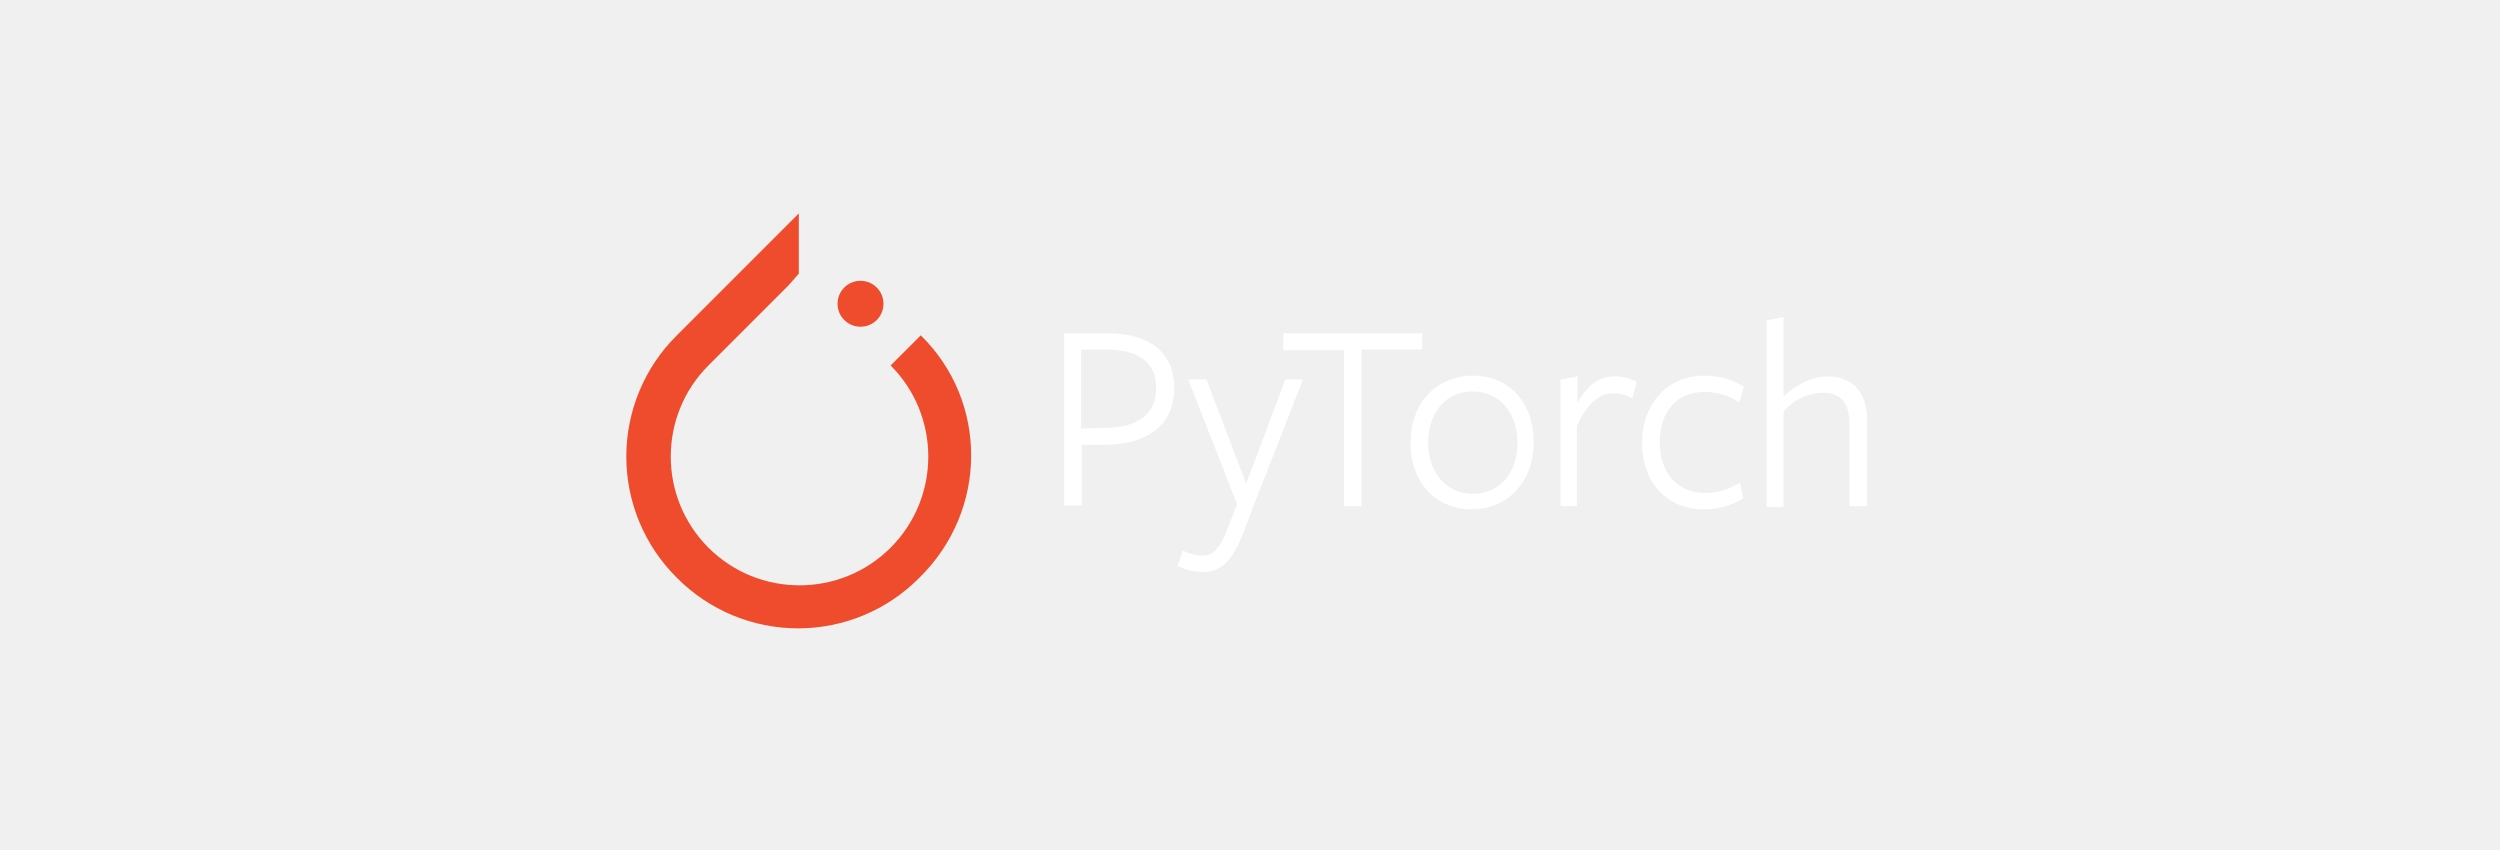
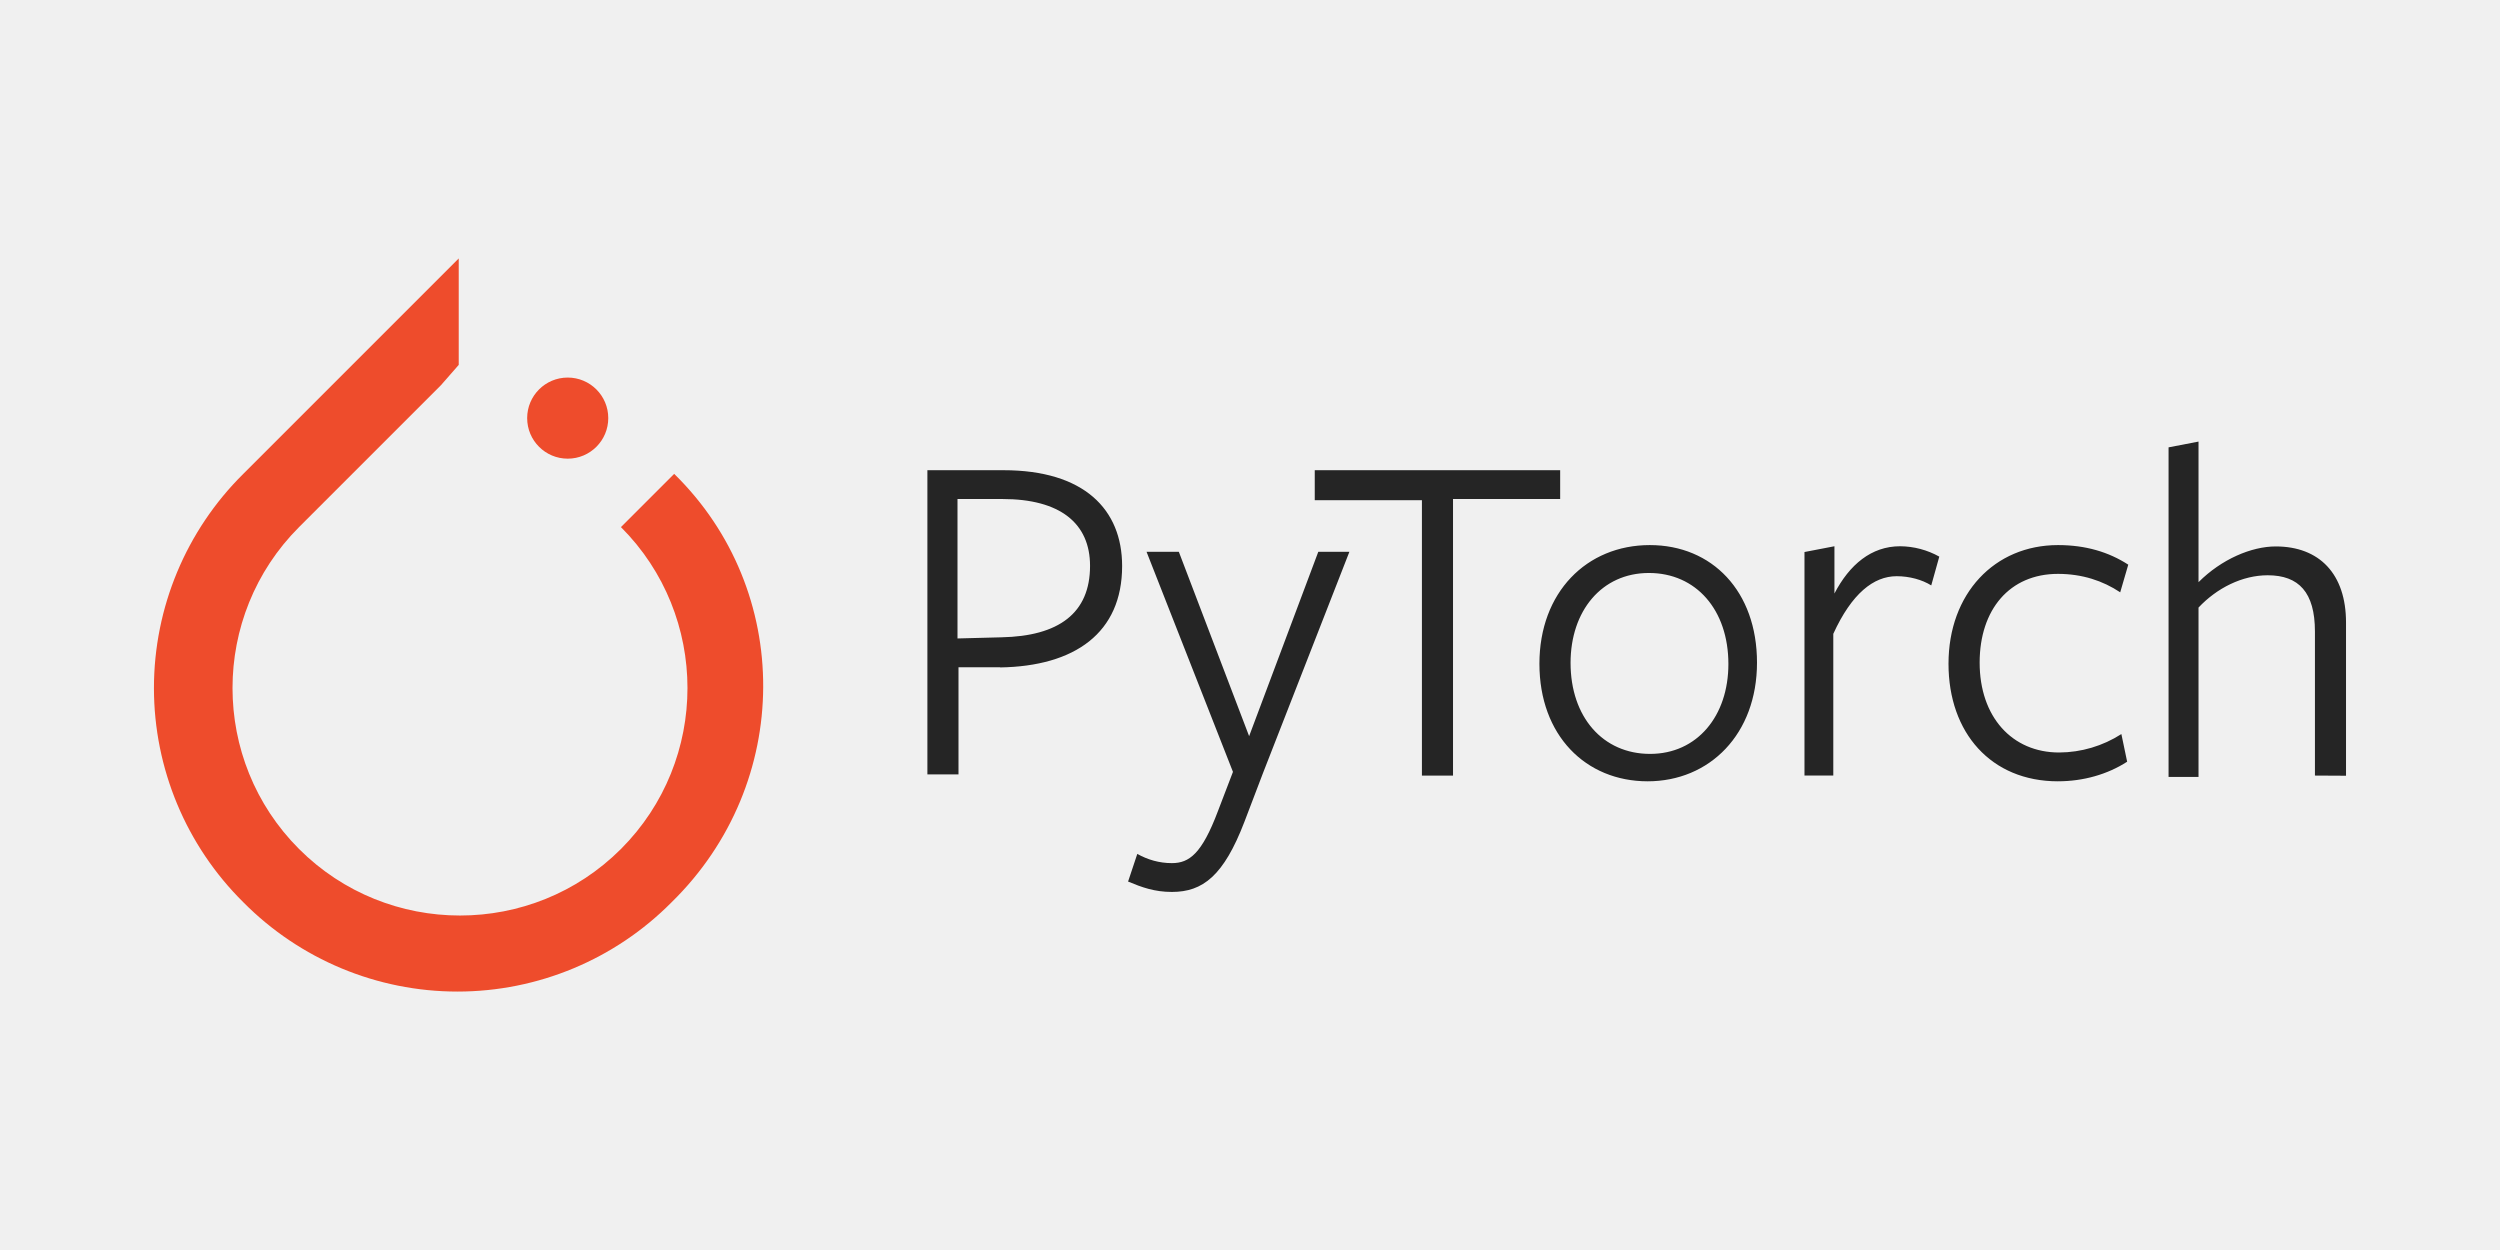
- <svg xmlns="http://www.w3.org/2000/svg" width="212" height="72" stroke="none" stroke-linecap="round" stroke-linejoin="round" fill="#fff" fill-rule="evenodd">
-   <path d="M78.08 28.436l-2.555 2.555c4.258 4.258 4.258 11.193 0 15.451s-11.193 4.258-15.451 0-4.258-11.193 0-15.451l6.813-6.813.852-.973v-5.11l-10.34 10.34a14.466 14.466 0 0 0 0 20.561 14.466 14.466 0 0 0 20.561 0C83.8 43.279 83.8 34.033 78.08 28.436zm-7.056-2.676c0-1.078.868-1.947 1.947-1.947s1.946.868 1.946 1.947-.868 1.946-1.946 1.946-1.947-.868-1.947-1.946z" fill="#ee4c2c" fill-rule="nonzero" />
-   <path d="M93.729 37.718h-2v5.144h-1.493v-14.602h3.65c3.872 0 5.697 1.88 5.697 4.6 0 3.208-2.268 4.812-5.863 4.867zm.1-8.075h-2.148v6.693l2.102-.055c2.766-.055 4.26-1.162 4.26-3.43 0-2.046-1.438-3.208-4.204-3.208zm12.512 13.163l-.885 2.323c-.996 2.6-2 3.374-3.485 3.374-.83 0-1.438-.22-2.102-.498l.442-1.327c.498.277 1.05.442 1.66.442.83 0 1.438-.442 2.212-2.5l.72-1.88-4.148-10.564h1.55l3.374 8.85 3.32-8.85h1.493zm9.125-13.108v13.22h-1.493v-13.22h-5.144v-1.438h11.78v1.383h-5.144zm9.347 13.495c-2.987 0-5.2-2.212-5.2-5.642s2.268-5.697 5.3-5.697c2.987 0 5.144 2.212 5.144 5.642s-2.268 5.697-5.255 5.697zm.055-10c-2.268 0-3.76 1.825-3.76 4.314 0 2.6 1.55 4.37 3.816 4.37s3.76-1.825 3.76-4.314c0-2.6-1.55-4.37-3.816-4.37zm8.906 9.724h-1.438v-10.73l1.438-.277v2.268c.72-1.383 1.77-2.268 3.153-2.268.658.005 1.305.177 1.88.498l-.386 1.382c-.442-.277-1.05-.442-1.66-.442-1.106 0-2.157.83-3.042 2.766v6.803zm10.73.276c-3.208 0-5.255-2.323-5.255-5.642 0-3.374 2.212-5.697 5.255-5.697 1.327 0 2.434.332 3.374.94l-.387 1.327c-.83-.553-1.825-.885-2.987-.885-2.323 0-3.76 1.715-3.76 4.26 0 2.6 1.55 4.314 3.816 4.314 1.06-.005 2.096-.312 2.987-.885l.277 1.327c-.94.608-2.102.94-3.32.94zm12.334-.276v-6.914c0-1.88-.774-2.7-2.268-2.7-1.217 0-2.434.608-3.32 1.55v8.13h-1.438v-15.82l1.438-.277v6.748c1.106-1.106 2.544-1.715 3.706-1.715 2.102 0 3.374 1.327 3.374 3.65v7.356z" fill-rule="nonzero" />
+ <svg xmlns="http://www.w3.org/2000/svg" width="120" height="60">
+   <g transform="matrix(1.216601 0 0 1.216601 -17.27715 11.43162)" fill="#ee4c2c">
+     <path d="M40.8 9.3l-2.1 2.1c3.5 3.5 3.5 9.2 0 12.7s-9.2 3.5-12.7 0-3.5-9.2 0-12.7l5.6-5.6.7-.8V.8l-8.5 8.5a11.89 11.89 0 0 0 0 16.9 11.89 11.89 0 0 0 16.9 0c4.8-4.7 4.8-12.3.1-16.9z" />
+     <circle cx="36.6" cy="7.1" r="1.6" />
+   </g>
+   <path d="M48.008 32.028h-2v5.144h-1.493V22.57h3.65c3.872 0 5.697 1.88 5.697 4.6 0 3.208-2.268 4.812-5.863 4.867zm.1-8.075H45.96v6.693l2.102-.055c2.766-.055 4.26-1.162 4.26-3.43 0-2.046-1.438-3.208-4.204-3.208zM60.62 37.116l-.885 2.323c-.996 2.6-2 3.374-3.485 3.374-.83 0-1.438-.22-2.102-.498l.442-1.327c.498.277 1.05.442 1.66.442.83 0 1.438-.442 2.212-2.5l.72-1.88-4.148-10.564h1.55l3.374 8.85 3.32-8.85h1.493zm9.125-13.108v13.22h-1.493v-13.22h-5.144V22.57h11.78v1.383h-5.144zm9.347 13.495c-2.987 0-5.2-2.212-5.2-5.642s2.268-5.697 5.3-5.697c2.987 0 5.144 2.212 5.144 5.642s-2.268 5.697-5.255 5.697zm.055-10c-2.268 0-3.76 1.825-3.76 4.314 0 2.6 1.55 4.37 3.816 4.37s3.76-1.825 3.76-4.314c0-2.6-1.55-4.37-3.816-4.37zm8.906 9.724h-1.438v-10.73l1.438-.277v2.268c.72-1.383 1.77-2.268 3.153-2.268a3.92 3.92 0 0 1 1.88.498L92.7 28.1c-.442-.277-1.05-.442-1.66-.442-1.106 0-2.157.83-3.042 2.766v6.803zm10.73.276c-3.208 0-5.255-2.323-5.255-5.642 0-3.374 2.212-5.697 5.255-5.697 1.327 0 2.434.332 3.374.94l-.387 1.327c-.83-.553-1.825-.885-2.987-.885-2.323 0-3.76 1.715-3.76 4.26 0 2.6 1.55 4.314 3.816 4.314a5.57 5.57 0 0 0 2.987-.885l.277 1.327c-.94.608-2.102.94-3.32.94zm12.334-.276v-6.914c0-1.88-.774-2.7-2.268-2.7-1.217 0-2.434.608-3.32 1.55v8.13h-1.438v-15.82l1.438-.277v6.748c1.106-1.106 2.544-1.715 3.706-1.715 2.102 0 3.374 1.327 3.374 3.65v7.356z" fill="#252525" />
</svg>
